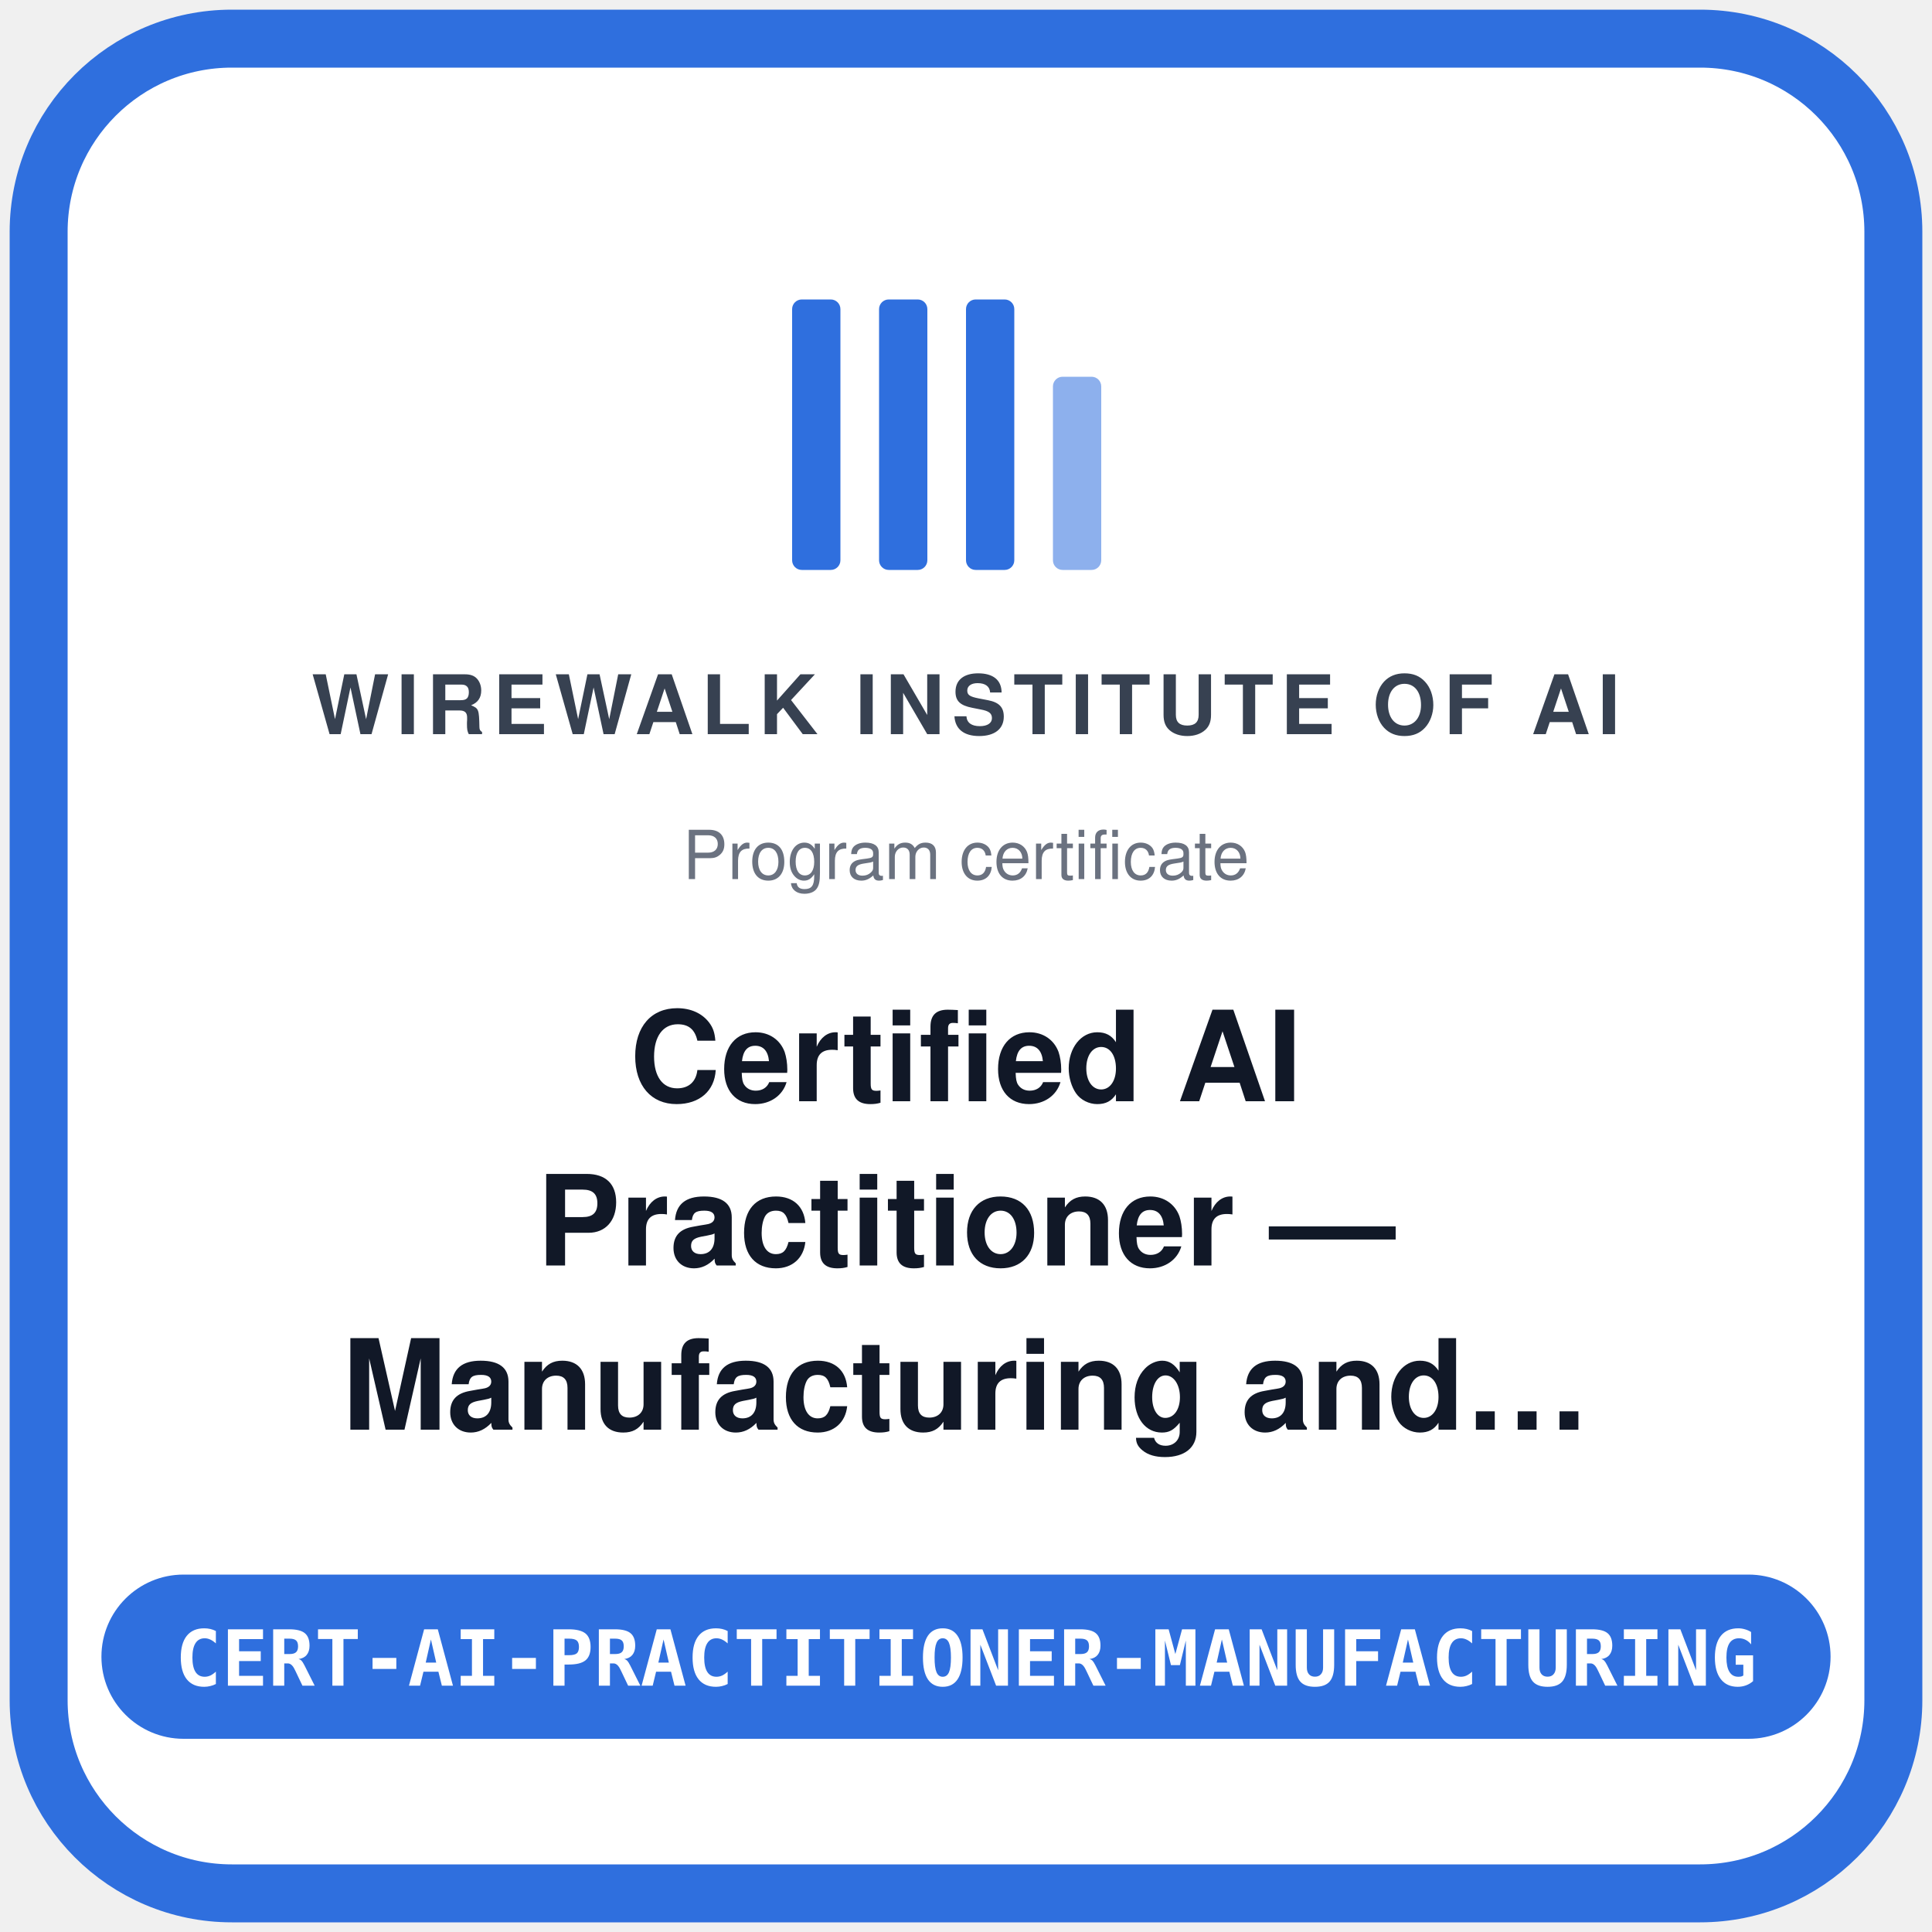
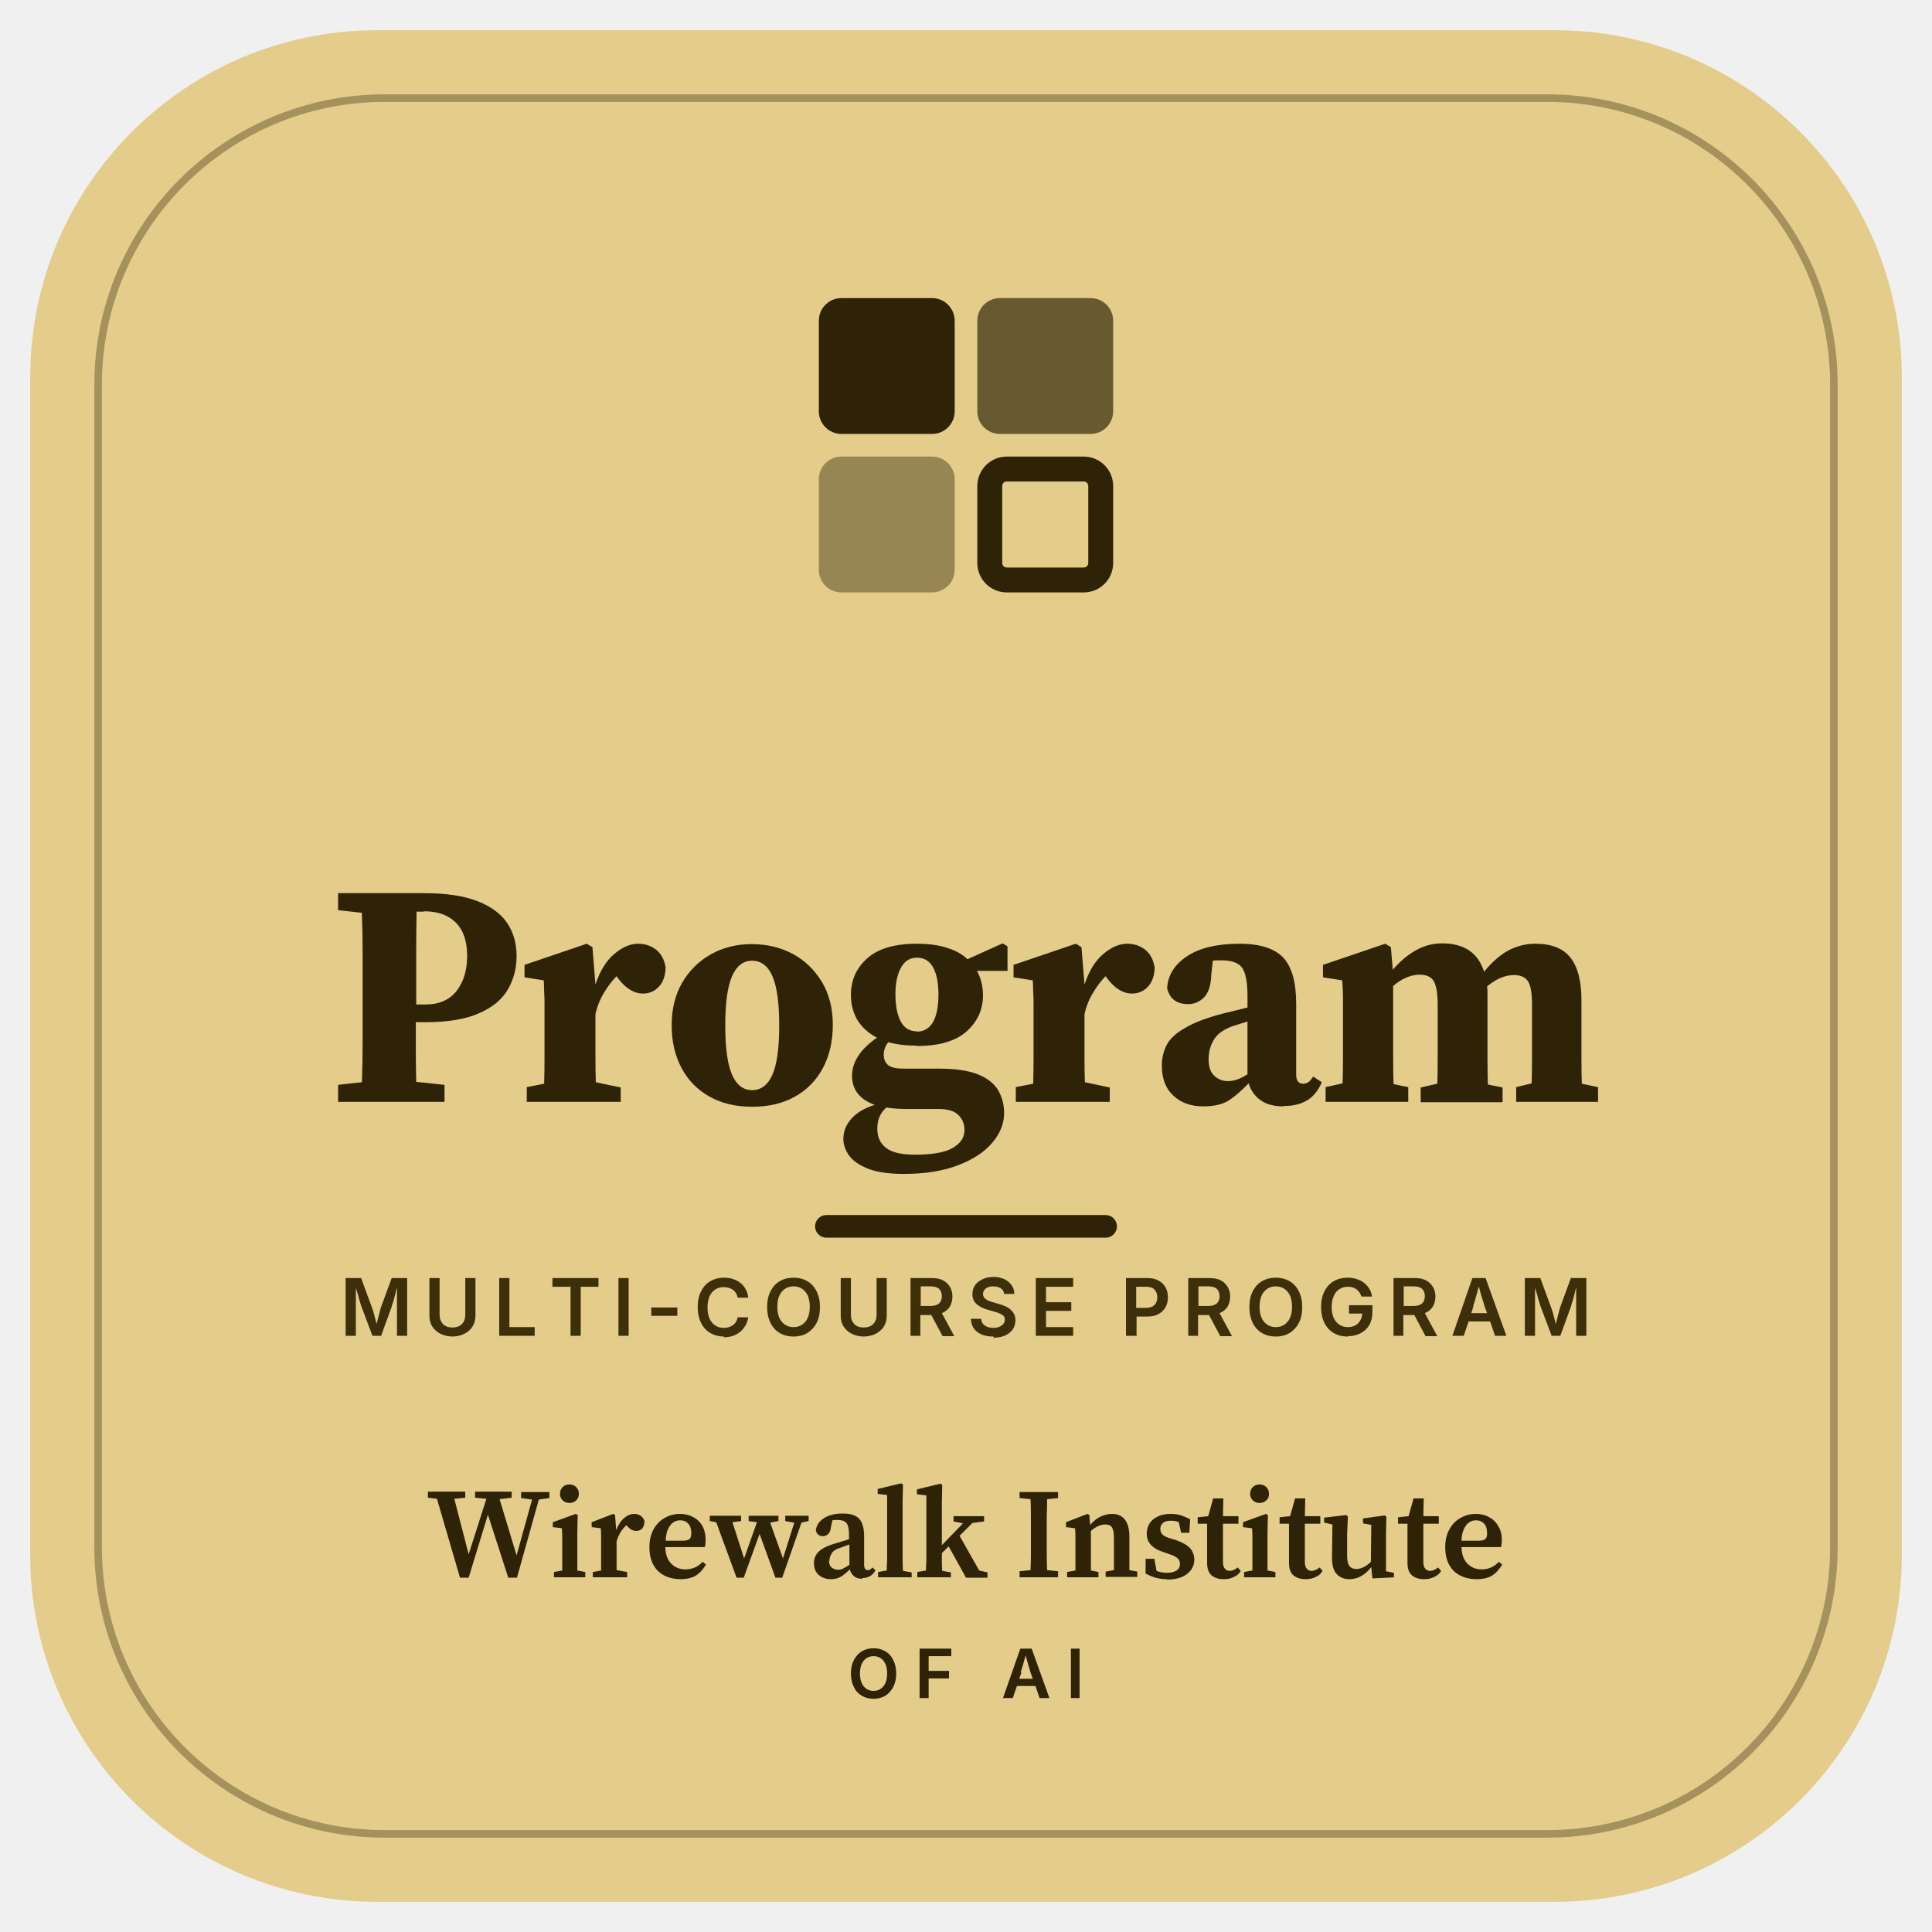
- <svg xmlns="http://www.w3.org/2000/svg" viewBox="0 0 400 400" width="400" height="400" role="img" aria-label="Wirewalk Institute of AI badge: Certified AI Practitioner — Manufacturing and Industrial Operations">
-   <rect x="8" y="8" width="384" height="384" rx="40" fill="#ffffff" stroke="#2f6fde" stroke-width="12" />
-   <g fill="#2f6fde">
-     <rect x="164" y="62" width="10" height="56" rx="2" />
-     <rect x="182" y="62" width="10" height="56" rx="2" />
-     <rect x="200" y="62" width="10" height="56" rx="2" />
-     <rect x="218" y="78" width="10" height="40" rx="2" opacity="0.55" />
+ <svg xmlns="http://www.w3.org/2000/svg" viewBox="0 0 512 512" width="512" height="512" role="img" aria-labelledby="t d">
+   <rect x="8" y="8" width="496" height="496" rx="92" fill="#E4CC8A" />
+   <rect x="26" y="26" width="460" height="460" rx="76" fill="none" stroke="#2E2306" stroke-opacity=".35" stroke-width="2" />
+   <g fill="#2E2306">
+     <rect x="217" y="79" width="36" height="36" rx="6" />
+     <rect x="259" y="79" width="36" height="36" rx="6" opacity=".68" />
+     <rect x="217" y="121" width="36" height="36" rx="6" opacity=".42" />
  </g>
-   <text x="200" y="152" text-anchor="middle" font-family="Helvetica, Arial, sans-serif" font-size="17" font-weight="600" letter-spacing="1.5" fill="#374151">WIREWALK INSTITUTE OF AI</text>
-   <text x="200" y="182" text-anchor="middle" font-family="Helvetica, Arial, sans-serif" font-size="14" fill="#6b7280">Program certificate</text>
-   <g font-family="Helvetica, Arial, sans-serif">
-     <text x="200" y="228" text-anchor="middle" font-size="26" font-weight="700" fill="#111827">Certified AI</text>
-     <text x="200" y="262" text-anchor="middle" font-size="26" font-weight="700" fill="#111827">Practitioner —</text>
-     <text x="200" y="296" text-anchor="middle" font-size="26" font-weight="700" fill="#111827">Manufacturing and…</text>
-   </g>
-   <rect x="21" y="326" width="358" height="34" rx="17" fill="#2f6fde" />
-   <text x="200" y="349" text-anchor="middle" font-family="Menlo, Consolas, monospace" font-size="16" font-weight="700" fill="#ffffff">CERT-AI-PRACTITIONER-MANUFACTURING</text>
+   <rect x="262.3" y="124.3" width="29.4" height="29.4" rx="4.5" fill="none" stroke="#2E2306" stroke-width="6.6" />
+   <path fill="#2E2306" d="M112.3 241.6l0 0l-1.9 0q-.1 5.2-.1 10.5q0 5.3 0 10.7l0 0l0 3.4l2.4 0q5.5 0 8.3-3.6q2.8-3.6 2.8-9.3l0 0q0-5.8-3-8.8q-3-3-8.4-3zm-16.4.3l-6.3-.7l0-4.5l22.8 0q8.7 0 14.1 2.1q5.4 2.1 7.9 5.8q2.5 3.7 2.5 8.8l0 0q0 4.8-2.3 8.8q-2.3 4-7.6 6.3q-5.3 2.4-14.4 2.4l0 0l-2.4 0q0 3.6 0 7.6q0 4 .1 8.2l0 0l7.5.8l0 4.5l-28.2 0l0-4.5l6.3-.7q.2-5.1.2-10.3q0-5.2 0-10.5l0 0l0-3.1q0-5.2 0-10.5q0-5.2-.2-10.5l0 0zM164.5 292l-24.9 0l0-3.9l4.6-.9q.1-3.1.1-6.6q0-3.5 0-6.1l0 0l0-5q0-2.4 0-3.9q0-1.5-.1-2.8q0-1.3-.1-3l0 0l-5.1-.8l0-3.3l16.5-5.6l1.5.9l.8 9.9q1.8-5.4 5-8.1q3.2-2.7 6.3-2.7l0 0q2.8 0 4.8 1.6q2 1.6 2.5 4.7l0 0q-.1 3.3-1.8 5.1q-1.7 1.8-4.2 1.8l0 0q-3.5 0-6.5-3.9l0 0l-.5-.7q-1.8 1.8-3.4 4.5q-1.6 2.7-2.2 5.6l0 0l0 5.7q0 2.6 0 6q0 3.4.1 6.3l0 0l6.6 1.4l0 3.9zM199.3 293.3l0 0q-6.5 0-11.3-2.7q-4.8-2.7-7.4-7.6q-2.6-4.9-2.6-11.3l0 0q0-6.5 2.8-11.3q2.8-4.8 7.6-7.5q4.8-2.7 10.8-2.7l0 0q6 0 10.9 2.6q4.8 2.6 7.7 7.4q2.9 4.8 2.9 11.4l0 0q0 6.5-2.6 11.4q-2.6 4.9-7.4 7.6q-4.8 2.7-11.3 2.7zm0-4.4l0 0q3.6 0 5.4-4.1q1.8-4.1 1.8-13l0 0q0-9-1.8-13.1q-1.8-4.1-5.4-4.1l0 0q-3.5 0-5.3 4.1q-1.8 4.1-1.8 13.1l0 0q0 8.9 1.8 13q1.8 4.1 5.3 4.1zM232.5 299.2l0 0q0 3.2 2.3 5q2.3 1.8 7.7 1.8l0 0q7 0 10-1.8q3.1-1.8 3.1-4.7l0 0q0-2.4-1.6-4q-1.6-1.6-5.2-1.6l0 0l-8.1 0q-1.8 0-3.2-.1q-1.4-.1-2.6-.3l0 0q-2.4 2.1-2.4 5.5zm10.4-25.8l0 0q2.9 0 4.4-2.6q1.4-2.6 1.4-7.3l0 0q0-4.5-1.4-7.1q-1.4-2.6-4.3-2.6l0 0q-2.8 0-4.2 2.6q-1.5 2.6-1.5 7.1l0 0q0 4.5 1.4 7.2q1.4 2.6 4.2 2.6zm0 3.7l0 0q-4.2 0-7.5-.9l0 0q-1.2 1.5-1.2 3.3l0 0q0 1.8 1.2 2.8q1.2.9 3.9.9l0 0l9.6 0q6.4 0 10.2 1.5q3.8 1.5 5.4 4.2q1.6 2.7 1.6 6.1l0 0q0 4.1-3.1 7.8q-3.1 3.7-9.1 6q-6 2.3-14.4 2.3l0 0q-6 0-9.5-1.4q-3.5-1.4-5-3.5q-1.5-2.1-1.5-4.4l0 0q0-2.9 2.1-5.3q2.1-2.4 6.2-3.7l0 0q-6-2.2-6-7.7l0 0q0-5.5 6.6-10.1l0 0q-3.4-1.8-5.2-4.7q-1.7-3-1.7-6.6l0 0q0-5.9 4.3-9.7q4.3-3.9 13.2-3.9l0 0q4.7 0 8 1.1q3.3 1 5.4 3l0 0l9.3-4.2l1.3.8l0 6.5l-8.1 0q1.6 2.9 1.6 6.5l0 0q0 5.6-4.3 9.5q-4.3 3.9-13.3 3.9zM294.1 292l-24.9 0l0-3.9l4.6-.9q.1-3.1.1-6.6q0-3.5 0-6.1l0 0l0-5q0-2.4 0-3.9q0-1.5-.1-2.8q0-1.3-.1-3l0 0l-5.1-.8l0-3.3l16.5-5.6l1.5.9l.8 9.9q1.8-5.4 5-8.1q3.2-2.7 6.3-2.7l0 0q2.8 0 4.8 1.6q2 1.6 2.5 4.7l0 0q-.1 3.3-1.8 5.1q-1.7 1.8-4.2 1.8l0 0q-3.5 0-6.5-3.9l0 0l-.5-.7q-1.8 1.8-3.4 4.5q-1.6 2.7-2.2 5.6l0 0l0 5.7q0 2.6 0 6q0 3.4.1 6.3l0 0l6.6 1.4l0 3.9zM340.1 293.2l0 0q-3.7 0-6-1.6q-2.3-1.6-3.2-4.5l0 0q-2.8 2.9-5.2 4.5q-2.5 1.6-6.8 1.6l0 0q-4.9 0-7.9-2.8q-3.1-2.8-3.1-8l0 0q0-3 1.3-5.5q1.3-2.5 4.9-4.5q3.5-2.1 10-3.8l0 0q1.7-.4 3.3-.8q1.6-.4 3.2-.8l0 0l0-2.9q0-5.6-1.4-7.6q-1.4-2-5.5-2l0 0q-.6 0-1.1 0q-.5 0-1.2.1l0 0l-.4 3.7q-.1 4.1-1.9 6q-1.8 1.8-4.2 1.8l0 0q-4.6 0-5.6-4.2l0 0q.3-5.2 5.3-8.5q5-3.3 13.9-3.3l0 0q8.1 0 11.6 3.7q3.4 3.7 3.4 12.2l0 0l0 18.8q0 2.4 1.9 2.4l0 0q.7 0 1.3-.4q.6-.4 1.3-1.5l0 0l2.3 1.5q-1.5 3.4-3.9 4.8q-2.4 1.5-6.2 1.5zm-19.8-12.4l0 0q0 2.9 1.5 4.3q1.5 1.4 3.6 1.4l0 0q1.3 0 2.4-.4q1.2-.4 2.8-1.4l0 0l0-14q-.8.3-1.6.5q-.8.3-1.6.5l0 0q-3.9 1.2-5.5 3.5q-1.6 2.4-1.6 5.5zM373.4 292l-22.1 0l0-3.9l4.5-1q.1-3 .1-6.6q0-3.5 0-6.1l0 0l0-4.9q0-3.4 0-5.3q0-1.9-.2-4.4l0 0l-5.1-.8l0-3.3l16.5-5.6l1.5.9l.5 6q2.9-3.4 6.2-5.2q3.2-1.8 6.9-1.8l0 0q8.7 0 11.1 7.5l0 0q3.5-4.2 6.8-5.8q3.2-1.6 6.8-1.6l0 0q6.4 0 9.3 3.7q2.9 3.7 2.9 11.3l0 0l0 9.3q0 2.7 0 6.2q0 3.5.1 6.6l0 0l4.3.9l0 3.9l-21.7 0l0-3.9l4.1-1q.1-3 .1-6.5q0-3.5 0-6.2l0 0l0-8.1q0-4.7-1.1-6.3q-1.1-1.6-3.7-1.6l0 0q-3.5 0-7.1 3l0 0q.1.8.1 1.6q0 .8 0 1.8l0 0l0 9.7q0 2.8 0 6.3q0 3.5.1 6.6l0 0l3.9.8l0 3.9l-21.7 0l0-3.9l4.4-1q.1-3 .1-6.5q0-3.5 0-6.2l0 0l0-8.1q0-4.5-1-6.3q-1-1.8-3.8-1.8l0 0q-1.8 0-3.6.8q-1.8.8-3.4 2.2l0 0l0 13.1q0 2.6 0 6.2q0 3.6.1 6.7l0 0l3.9.8l0 3.9z" />
+   <rect x="216" y="322" width="80" height="6" rx="3" fill="#2E2306" />
+   <path fill="#3D2F0A" d="M94.3 354l-2.7 0l0-15.3l4.1 0l2.9 7.9q.2.5.4 1.2q.2.7.4 1.5q.2.8.4 1.6l0 0q.2-.7.4-1.6q.2-.8.4-1.5q.2-.7.3-1.2l0 0l2.9-7.9l4.1 0l0 15.3l-2.7 0l0-7.7q0-.6 0-1.4q0-.8 0-1.8q0-1 0-1.9l0 0q-.3 1-.5 2q-.3 1-.5 1.8q-.3.8-.4 1.3l0 0l-2.8 7.7l-2.3 0l-2.9-7.7q-.2-.5-.4-1.3q-.3-.8-.5-1.8q-.3-1-.6-1.9l0 0q0 .9 0 1.8q0 .9 0 1.8q0 .8 0 1.4l0 0l0 7.7zM120.1 354.2l0 0q-1.9 0-3.3-.7q-1.4-.7-2.2-1.9q-.8-1.2-.8-2.9l0 0l0-10l2.7 0l0 9.8q0 1.4.9 2.4q.9.9 2.5.9l0 0q1.6 0 2.5-.9q.9-.9.9-2.4l0 0l0-9.8l2.7 0l0 10q0 1.6-.8 2.9q-.8 1.2-2.2 1.9q-1.4.7-3.3.7zM141.8 354l-9.5 0l0-15.3l2.7 0l0 13l6.7 0l0 2.3zM151.1 341l-4.7 0l0-2.3l12.2 0l0 2.3l-4.7 0l0 13l-2.7 0l0-13zM163.9 338.7l2.7 0l0 15.3l-2.7 0l0-15.3zM172.6 346.5l6.9 0l0 2.2l-6.9 0l0-2.2zM191.9 354.2l0 0q-2 0-3.6-.9q-1.6-.9-2.5-2.7q-.9-1.8-.9-4.2l0 0q0-2.5.9-4.2q.9-1.8 2.5-2.7q1.6-.9 3.6-.9l0 0q1.7 0 3 .6q1.4.6 2.3 1.8q.9 1.2 1.1 2.9l0 0l-2.8 0q-.3-1.4-1.3-2.1q-1-.7-2.4-.7l0 0q-1.9 0-3.1 1.4q-1.2 1.4-1.2 4l0 0q0 2.6 1.2 4q1.2 1.4 3.1 1.4l0 0q1.4 0 2.4-.7q1-.7 1.3-2.1l0 0l2.8 0q-.2 1.5-1.1 2.7q-.8 1.2-2.2 1.9q-1.4.7-3.2.7zM210.3 354.2l0 0q-2 0-3.6-.9q-1.6-.9-2.5-2.7q-.9-1.8-.9-4.2l0 0q0-2.5.9-4.2q.9-1.8 2.5-2.7q1.6-.9 3.6-.9l0 0q2 0 3.6.9q1.6.9 2.5 2.7q.9 1.8.9 4.2l0 0q0 2.5-.9 4.2q-.9 1.7-2.5 2.7q-1.6.9-3.6.9zm0-2.5l0 0q1.9 0 3.1-1.4q1.2-1.4 1.2-4l0 0q0-2.6-1.2-4q-1.2-1.4-3.1-1.4l0 0q-1.9 0-3.1 1.4q-1.2 1.4-1.2 4l0 0q0 2.6 1.2 4q1.2 1.4 3.1 1.4zM229.1 354.2l0 0q-1.9 0-3.3-.7q-1.4-.7-2.2-1.9q-.8-1.2-.8-2.9l0 0l0-10l2.7 0l0 9.8q0 1.4.9 2.4q.9.9 2.5.9l0 0q1.6 0 2.5-.9q.9-.9.9-2.4l0 0l0-9.8l2.7 0l0 10q0 1.6-.8 2.9q-.8 1.2-2.2 1.9q-1.4.7-3.3.7zM244 354l-2.7 0l0-15.3l5.7 0q2.6 0 4 1.4q1.4 1.4 1.4 3.5l0 0q0 1.5-.7 2.7q-.7 1.1-2.1 1.7l0 0l3.3 6.1l-3.1 0l-3-5.6l-2.9 0l0 5.6zm0-13l0 5.1l2.6 0q1.5 0 2.3-.7q.7-.7.7-1.9l0 0q0-1.2-.7-1.9q-.7-.7-2.3-.7l0 0l-2.6 0zM263.3 354.2l0 0q-2.7 0-4.3-1.2q-1.6-1.2-1.7-3.5l0 0l2.7 0q.1 1.2 1 1.8q.9.6 2.2.6l0 0q1.4 0 2.2-.6q.9-.6.9-1.6l0 0q0-.9-.8-1.3q-.8-.5-2-.8l0 0l-1.7-.5q-1.9-.5-3-1.5q-1.1-1-1.1-2.6l0 0q0-1.4.7-2.4q.7-1 2-1.6q1.3-.6 2.9-.6l0 0q1.6 0 2.9.6q1.2.6 1.9 1.6q.7 1 .7 2.3l0 0l-2.7 0q-.1-1-.9-1.5q-.8-.5-2-.5l0 0q-1.3 0-2 .6q-.7.6-.7 1.4l0 0q0 .6.4 1.1q.4.4 1 .7q.6.2 1.2.4l0 0l1.4.4q1.1.3 2.2.8q1 .5 1.7 1.4q.7.9.7 2.2l0 0q0 1.3-.7 2.4q-.7 1-2 1.6q-1.3.6-3.1.6zM284.5 354l-10 0l0-15.3l9.9 0l0 2.3l-7.2 0l0 4.1l6.7 0l0 2.3l-6.7 0l0 4.3l7.2 0l0 2.3zM301.1 354l-2.7 0l0-15.3l5.7 0q1.8 0 3 .7q1.2.7 1.8 1.8q.6 1.1.6 2.6l0 0q0 1.5-.6 2.6q-.6 1.1-1.8 1.8q-1.2.7-3 .7l0 0l-2.9 0l0 5.2zm0-13l0 5.6l2.6 0q1.5 0 2.3-.8q.7-.8.7-2l0 0q0-1.2-.7-2q-.7-.8-2.3-.8l0 0l-2.6 0zM317.6 354l-2.7 0l0-15.3l5.7 0q2.6 0 4 1.4q1.4 1.4 1.4 3.5l0 0q0 1.5-.7 2.7q-.7 1.1-2.1 1.7l0 0l3.3 6.1l-3.1 0l-3-5.6l-2.9 0l0 5.6zm0-13l0 5.1l2.6 0q1.5 0 2.3-.7q.7-.7.7-1.9l0 0q0-1.2-.7-1.9q-.7-.7-2.3-.7l0 0l-2.6 0zM338.1 354.2l0 0q-2 0-3.6-.9q-1.6-.9-2.5-2.7q-.9-1.8-.9-4.2l0 0q0-2.5.9-4.2q.9-1.8 2.5-2.7q1.6-.9 3.6-.9l0 0q2 0 3.6.9q1.6.9 2.5 2.7q.9 1.8.9 4.2l0 0q0 2.5-.9 4.2q-.9 1.7-2.5 2.7q-1.6.9-3.6.9zm0-2.5l0 0q1.9 0 3.1-1.4q1.2-1.4 1.2-4l0 0q0-2.6-1.2-4q-1.2-1.4-3.1-1.4l0 0q-1.9 0-3.1 1.4q-1.2 1.4-1.2 4l0 0q0 2.6 1.2 4q1.2 1.4 3.1 1.4zM357.2 354.2l0 0q-2.1 0-3.7-.9q-1.6-.9-2.5-2.7q-.9-1.8-.9-4.2l0 0q0-2.5.9-4.2q.9-1.8 2.5-2.7q1.6-.9 3.6-.9l0 0q1.7 0 3.1.6q1.4.6 2.3 1.8q.9 1.1 1.1 2.6l0 0l-2.8 0q-.4-1.2-1.3-1.9q-.9-.7-2.3-.7l0 0q-1.2 0-2.2.6q-1 .6-1.5 1.8q-.6 1.2-.6 2.9l0 0q0 2.6 1.2 4q1.2 1.4 3.1 1.4l0 0q1.7 0 2.7-1q1-1 1.1-2.6l0 0l-3.5 0l0-2.2l6.2 0l0 1.8q0 2-.8 3.4q-.8 1.4-2.3 2.2q-1.5.8-3.3.8zM372 354l-2.7 0l0-15.3l5.7 0q2.6 0 4 1.4q1.4 1.4 1.4 3.5l0 0q0 1.5-.7 2.7q-.7 1.1-2.1 1.7l0 0l3.3 6.1l-3.1 0l-3-5.6l-2.9 0l0 5.6zm0-13l0 5.1l2.6 0q1.5 0 2.3-.7q.7-.7.7-1.9l0 0q0-1.2-.7-1.9q-.7-.7-2.3-.7l0 0l-2.6 0zM387.9 354l-3 0l5.3-15.3l3.5 0l5.5 15.3l-3 0l-1.3-3.8l-5.7 0l-1.3 3.8zm2.6-7.9l-.6 1.9l4.2 0l-.7-1.9q-.3-1.1-.7-2.3q-.4-1.3-.8-2.9l0 0q-.4 1.6-.8 2.9q-.3 1.3-.7 2.3l0 0zM406.8 354l-2.7 0l0-15.3l4.1 0l2.9 7.9q.2.5.4 1.2q.2.7.4 1.5q.2.8.4 1.6l0 0q.2-.7.4-1.6q.2-.8.4-1.5q.2-.7.3-1.2l0 0l2.9-7.9l4.1 0l0 15.3l-2.7 0l0-7.7q0-.6 0-1.4q0-.8 0-1.8q0-1 0-1.9l0 0q-.3 1-.5 2q-.3 1-.5 1.8q-.3.8-.4 1.3l0 0l-2.8 7.7l-2.3 0l-2.9-7.7q-.2-.5-.4-1.3q-.3-.8-.5-1.8q-.3-1-.6-1.9l0 0q0 .9 0 1.8q0 .9 0 1.8q0 .8 0 1.4l0 0l0 7.7z" />
+   <path fill="#2E2306" d="M140.9 397.4l-2.8-.4l0-1.6l7.5 0l0 1.6l-2.8.4l-5.8 20.7l-2.3 0l-5.4-16.7l-5.1 16.7l-2.3 0l-6.1-20.9l-2.4-.3l0-1.6l9.9 0l0 1.6l-2.9.3l3.8 14.7l4.7-14.7l-3-.3l0-1.6l9.7 0l0 1.6l-3.2.4l4.5 14.9l4.1-14.8zM155.2 418l-8.4 0l0-1.4l2.2-.4q0-1.3 0-2.7q0-1.5 0-2.6l0 0l0-1.6q0-1.4 0-2.3q0-.9-.1-2l0 0l-2.4-.3l0-1.3l6.1-2.2l.5.3l-.1 4.8l0 4.5q0 1.1 0 2.6q0 1.5 0 2.8l0 0l2.1.4l0 1.4zm-4.3-19.7l0 0q-1.1 0-1.8-.7q-.7-.7-.7-1.7l0 0q0-1.1.7-1.8q.7-.7 1.8-.7l0 0q1.1 0 1.8.7q.7.7.7 1.8l0 0q0 1.1-.7 1.7q-.7.7-1.8.7zM166.2 418l-9.1 0l0-1.4l2.2-.4q0-1.3 0-2.7q0-1.5 0-2.6l0 0l0-1.8q0-1.4 0-2.2q0-.8-.1-1.9l0 0l-2.4-.3l0-1.3l5.7-2.2l.5.3l.3 4q.8-2.1 2.1-3.2q1.3-1.1 2.7-1.1l0 0q.9 0 1.7.5q.7.5 1 1.4l0 0q-.1 2.6-2.2 2.6l0 0q-1.3 0-2.3-1.2l0 0l-.3-.3q-1.8 1.6-2.6 4.3l0 0l0 2.4q0 1.1 0 2.5q0 1.4 0 2.7l0 0l2.8.5l0 1.4zM180.2 402.9l0 0q-.9 0-1.7.5q-.8.5-1.4 1.7q-.6 1.2-.7 3.2l0 0l4.6 0q1.3 0 1.8-.5q.4-.5.4-1.4l0 0q0-1.8-.8-2.6q-.8-.9-2.1-.9zm.2 15.6l0 0q-2.5 0-4.4-1q-1.9-1-2.9-2.9q-1-1.9-1-4.6l0 0q0-2.7 1.1-4.7q1.1-2 2.9-3q1.9-1.1 4.1-1.1l0 0q2 0 3.6.9q1.5.8 2.4 2.4q.8 1.5.8 3.6l0 0q0 1.1-.2 1.9l0 0l-10.5 0q.1 2.9 1.6 4.4q1.5 1.5 3.7 1.5l0 0q2.8 0 4.6-2l0 0l.9.7q-1.1 1.9-2.6 2.9q-1.6 1-4.2 1zM210.3 403.5l-2.2-.4l0-1.4l6.2 0l0 1.4l-1.9.4l-5.1 14.6l-1.8 0l-4.2-11.6l-4.2 11.6l-1.9 0l-5.4-14.7l-1.7-.3l0-1.4l8.3 0l0 1.4l-2.3.3l3.1 9.6l3.4-9.6l-2.2-.3l0-1.4l7.9 0l0 1.4l-2.2.4l3.4 9.5l3-9.5zM228.5 418.4l0 0q-1.4 0-2.2-.7q-.8-.7-1.1-1.8l0 0q-1.3 1.3-2.3 1.9q-1.1.7-2.7.7l0 0q-1.9 0-3.2-1.1q-1.3-1.1-1.3-3.2l0 0q0-1.1.5-2q.5-1 1.8-1.8q1.3-.8 3.8-1.5l0 0q.8-.2 1.6-.5q.8-.2 1.6-.5l0 0l0-1.1q0-2.4-.7-3.2q-.7-.8-2.3-.8l0 0q-.3 0-.7 0q-.3 0-.7.1l0 0l-.4 1.8q-.1 1.2-.7 1.8q-.6.6-1.4.6l0 0q-1.6 0-1.9-1.6l0 0q.3-2 2.2-3.2q1.9-1.2 5-1.2l0 0q3 0 4.3 1.4q1.3 1.4 1.3 4.7l0 0l0 7.4q0 1.5 1 1.5l0 0q.6 0 1.2-.7l0 0l.8.7q-.6 1.2-1.5 1.6q-.8.5-2 .5zm-8.8-4.8l0 0q0 1.3.7 1.8q.7.6 1.7.6l0 0q.7 0 1.3-.3q.6-.3 1.7-1l0 0l0-5.4q-.6.2-1.1.4q-.6.2-1.1.4l0 0q-2 .6-2.5 1.6q-.6.9-.6 2zM241.5 418l-8.8 0l0-1.4l2.3-.4q0-1.3.1-2.7q0-1.3 0-2.7l0 0l0-14.6l-2.5-.3l0-1.3l6.2-1.5l.5.3l-.1 4.8l0 12.7q0 1.3 0 2.7q0 1.3.1 2.7l0 0l2.3.4l0 1.4zM251.9 418l-8.8 0l0-1.4l2.3-.4q0-1.3.1-2.7q0-1.4 0-2.6l0 0l0-14.6l-2.5-.3l0-1.3l6.2-1.5l.5.3l-.1 4.8l0 11.2l2.8-2.9l2.8-2.9l-2.5-.5l0-1.4l8.1 0l0 1.4l-3.1.4l-3.4 3.4l5.2 9.2l2.2.5l0 1.4l-5.7 0l-4.6-8.3l-1.8 1.8q0 1.1 0 2.4q0 1.2.1 2.3l0 0l2.3.4l0 1.4zM273.1 397.3l-2.9-.3l0-1.6l10.2 0l0 1.6l-2.9.3q0 2.1-.1 4.3q0 2.2 0 4.4l0 0l0 1.5q0 2.1 0 4.3q0 2.2.1 4.3l0 0l2.9.3l0 1.6l-10.2 0l0-1.6l2.9-.3q.1-2.1.1-4.3q0-2.2 0-4.4l0 0l0-1.5q0-2.1 0-4.3q0-2.2-.1-4.4l0 0zM291.2 418l-8.4 0l0-1.4l2.2-.4q0-1.3 0-2.7q0-1.5 0-2.6l0 0l0-1.8q0-1.4 0-2.2q0-.8-.1-1.9l0 0l-2.4-.3l0-1.3l5.7-2.2l.5.3l.2 2.6q1.3-1.5 2.8-2.2q1.5-.7 3-.7l0 0q2.2 0 3.4 1.5q1.2 1.5 1.2 4.6l0 0l0 3.5q0 1.2 0 2.6q0 1.4 0 2.7l0 0l2.1.4l0 1.4l-8.4 0l0-1.4l2.2-.4q0-1.3 0-2.7q0-1.4 0-2.6l0 0l0-3.2q0-2-.5-2.8q-.5-.8-1.8-.8l0 0q-1.8 0-3.8 1.7l0 0l0 5.1q0 1.1 0 2.6q0 1.5 0 2.8l0 0l2 .4l0 1.4zM309.1 418.5l0 0q-1.5 0-2.9-.4q-1.3-.4-2.6-1.1l0 0l0-3.9l2.3 0l.6 3.2q1.2.5 2.7.5l0 0q1.7 0 2.6-.6q.9-.6.9-1.7l0 0q0-1-.7-1.6q-.7-.6-2.3-1.1l0 0l-1.7-.6q-1.9-.6-3-1.8q-1.1-1.2-1.1-3l0 0q0-1.4.7-2.6q.7-1.2 2.2-1.9q1.4-.7 3.5-.7l0 0q1.5 0 2.7.4q1.2.4 2.4 1l0 0l-.2 3.6l-2.2 0l-.6-2.8q-.9-.4-2.1-.4l0 0q-1.4 0-2.1.6q-.7.6-.7 1.6l0 0q0 .9.6 1.5q.6.6 2.4 1.1l0 0l1.3.4q2.5.9 3.6 2.1q1.1 1.3 1.1 3l0 0q0 2.3-1.9 3.8q-1.9 1.5-5.3 1.5zM324.3 418.5l0 0q-2 0-3.2-1q-1.2-1-1.2-3.3l0 0q0-.7 0-1.4q0-.7 0-1.7l0 0l0-7.3l-2.5 0l0-1.7l2.8-.3l1.3-4.7l2.7 0l-.1 4.7l4.1 0l0 2l-4.1 0l0 10.1q0 1.3.5 1.8q.5.6 1.3.6l0 0q1 0 2.1-.9l0 0l.8.9q-.6 1.1-1.8 1.6q-1.1.6-2.7.6zM338.1 418l-8.4 0l0-1.4l2.2-.4q0-1.3 0-2.7q0-1.5 0-2.6l0 0l0-1.6q0-1.4 0-2.3q0-.9-.1-2l0 0l-2.4-.3l0-1.3l6.1-2.2l.5.3l-.1 4.8l0 4.5q0 1.1 0 2.6q0 1.5 0 2.8l0 0l2.1.4l0 1.4zm-4.3-19.7l0 0q-1.1 0-1.8-.7q-.7-.7-.7-1.7l0 0q0-1.1.7-1.8q.7-.7 1.8-.7l0 0q1.1 0 1.8.7q.7.7.7 1.8l0 0q0 1.1-.7 1.7q-.7.7-1.8.7zM346 418.5l0 0q-2 0-3.2-1q-1.2-1-1.2-3.3l0 0q0-.7 0-1.4q0-.7 0-1.7l0 0l0-7.3l-2.5 0l0-1.7l2.8-.3l1.3-4.7l2.7 0l-.1 4.7l4.1 0l0 2l-4.1 0l0 10.1q0 1.3.5 1.8q.5.6 1.3.6l0 0q1 0 2.1-.9l0 0l.8.9q-.6 1.1-1.8 1.6q-1.1.6-2.7.6zM369.5 418l-5.8.3l-.3-3q-2.5 3.2-5.8 3.2l0 0q-2.1 0-3.4-1.4q-1.3-1.4-1.2-4.7l0 0l.1-8.4l-2.2-.5l0-1.3l5.9-.7l.4.4l-.2 4.6l0 5.8q0 1.9.6 2.7q.6.8 1.8.8l0 0q1 0 2-.5q1-.5 1.9-1.4l0 0l.1-9.8l-2.2-.4l0-1.3l5.8-.8l.4.4l-.1 4.6l0 9.8l2.1.4l0 1.4zM377.4 418.5l0 0q-2 0-3.2-1q-1.2-1-1.2-3.3l0 0q0-.7 0-1.4q0-.7 0-1.7l0 0l0-7.3l-2.5 0l0-1.7l2.8-.3l1.3-4.7l2.7 0l-.1 4.7l4.1 0l0 2l-4.1 0l0 10.1q0 1.3.5 1.8q.5.6 1.3.6l0 0q1 0 2.1-.9l0 0l.8.9q-.6 1.1-1.8 1.6q-1.1.6-2.7.6zM391.1 402.9l0 0q-.9 0-1.7.5q-.8.5-1.4 1.7q-.6 1.2-.7 3.2l0 0l4.6 0q1.3 0 1.8-.5q.4-.5.4-1.4l0 0q0-1.8-.8-2.6q-.8-.9-2.1-.9zm.2 15.6l0 0q-2.5 0-4.4-1q-1.9-1-2.9-2.9q-1-1.9-1-4.6l0 0q0-2.7 1.1-4.7q1.1-2 2.9-3q1.9-1.1 4.1-1.1l0 0q2 0 3.6.9q1.5.8 2.4 2.4q.9 1.5.9 3.6l0 0q0 1.1-.2 1.9l0 0l-10.5 0q.1 2.9 1.6 4.4q1.5 1.5 3.7 1.5l0 0q2.8 0 4.6-2l0 0l.9.7q-1.1 1.9-2.6 2.9q-1.6 1-4.2 1zM231.5 450.2l0 0q-1.7 0-3.1-.8q-1.4-.8-2.1-2.3q-.8-1.5-.8-3.6l0 0q0-2.1.8-3.6q.8-1.5 2.1-2.3q1.4-.8 3.1-.8l0 0q1.7 0 3.1.8q1.4.8 2.1 2.3q.8 1.5.8 3.6l0 0q0 2.1-.8 3.6q-.8 1.5-2.1 2.3q-1.4.8-3.1.8zm0-2.1l0 0q1.6 0 2.6-1.2q1-1.2 1-3.4l0 0q0-2.2-1-3.4q-1-1.2-2.6-1.2l0 0q-1.6 0-2.6 1.2q-1 1.2-1 3.4l0 0q0 2.2 1 3.4q1 1.2 2.6 1.2zM246 450l-2.3 0l0-13.1l8.4 0l0 2l-6 0l0 3.9l5.4 0l0 2l-5.4 0l0 5.2zM268.4 450l-2.6 0l4.6-13.1l3 0l4.7 13.1l-2.6 0l-1.1-3.2l-4.9 0l-1.1 3.2zm2.3-6.8l-.6 1.7l3.6 0l-.6-1.7q-.3-.9-.6-2q-.3-1.1-.7-2.5l0 0q-.4 1.4-.7 2.5q-.3 1.1-.6 2l0 0zM283.8 436.9l2.3 0l0 13.1l-2.3 0l0-13.1z" />
</svg>
